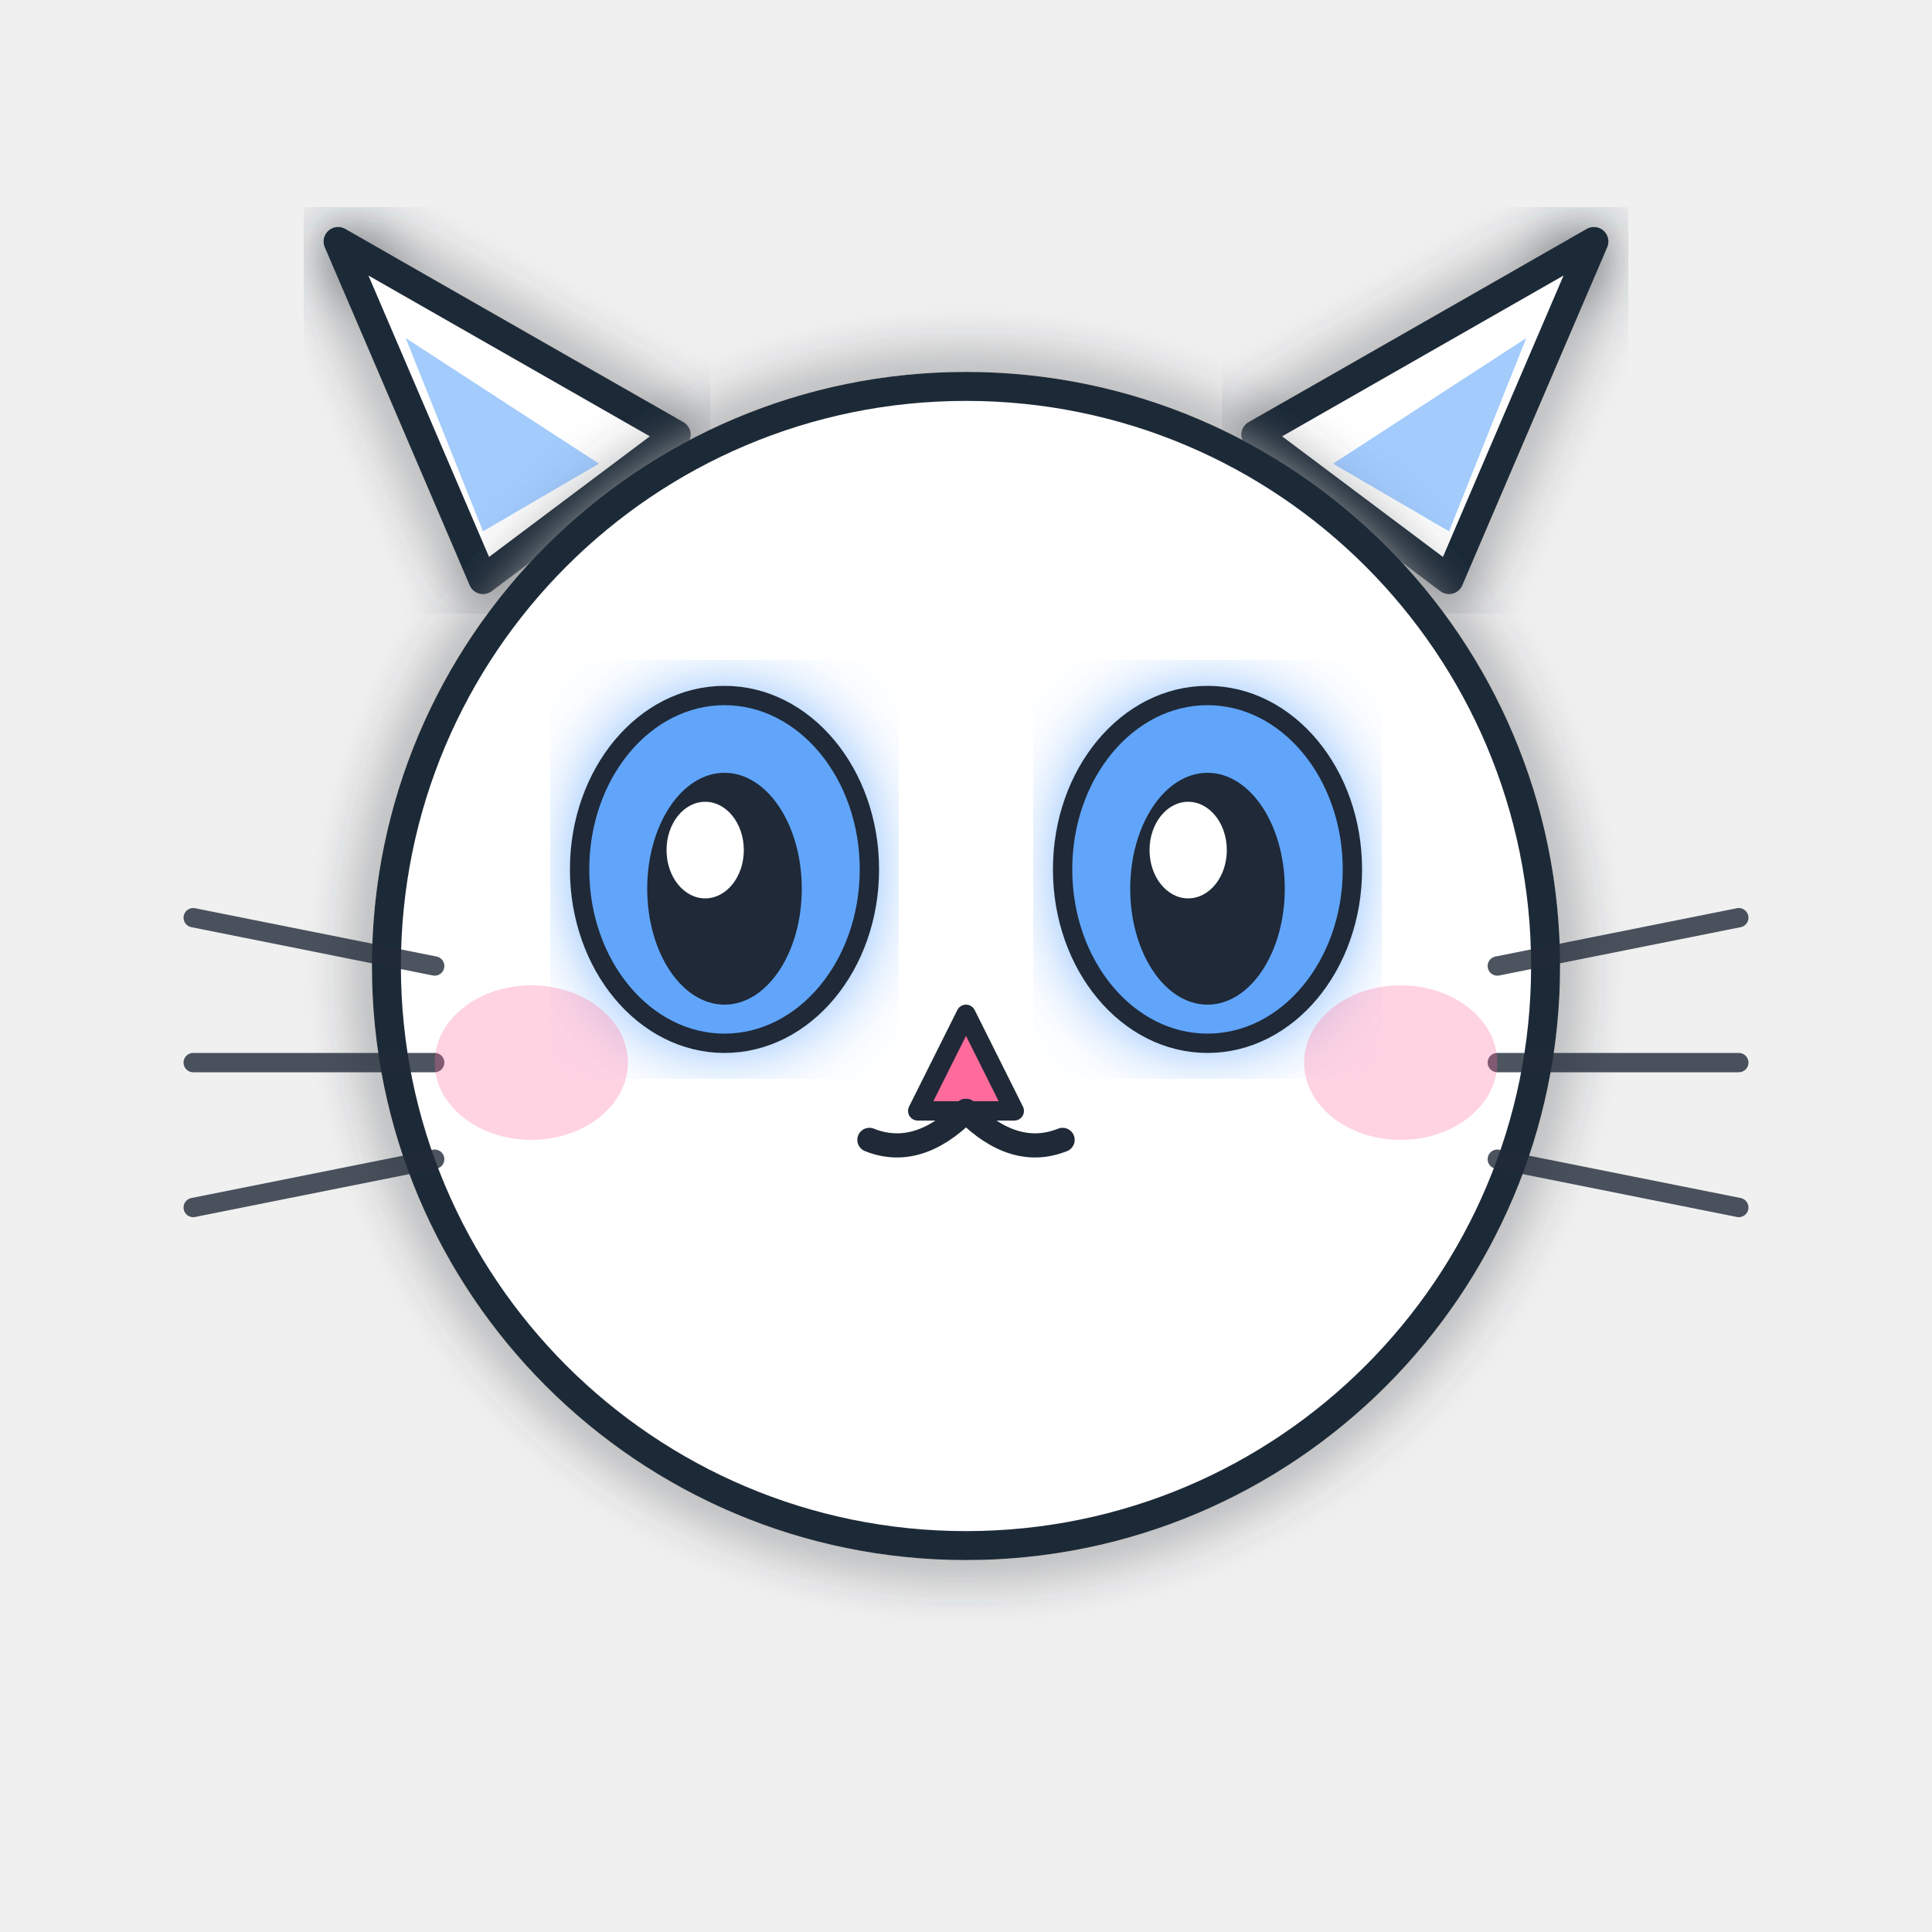
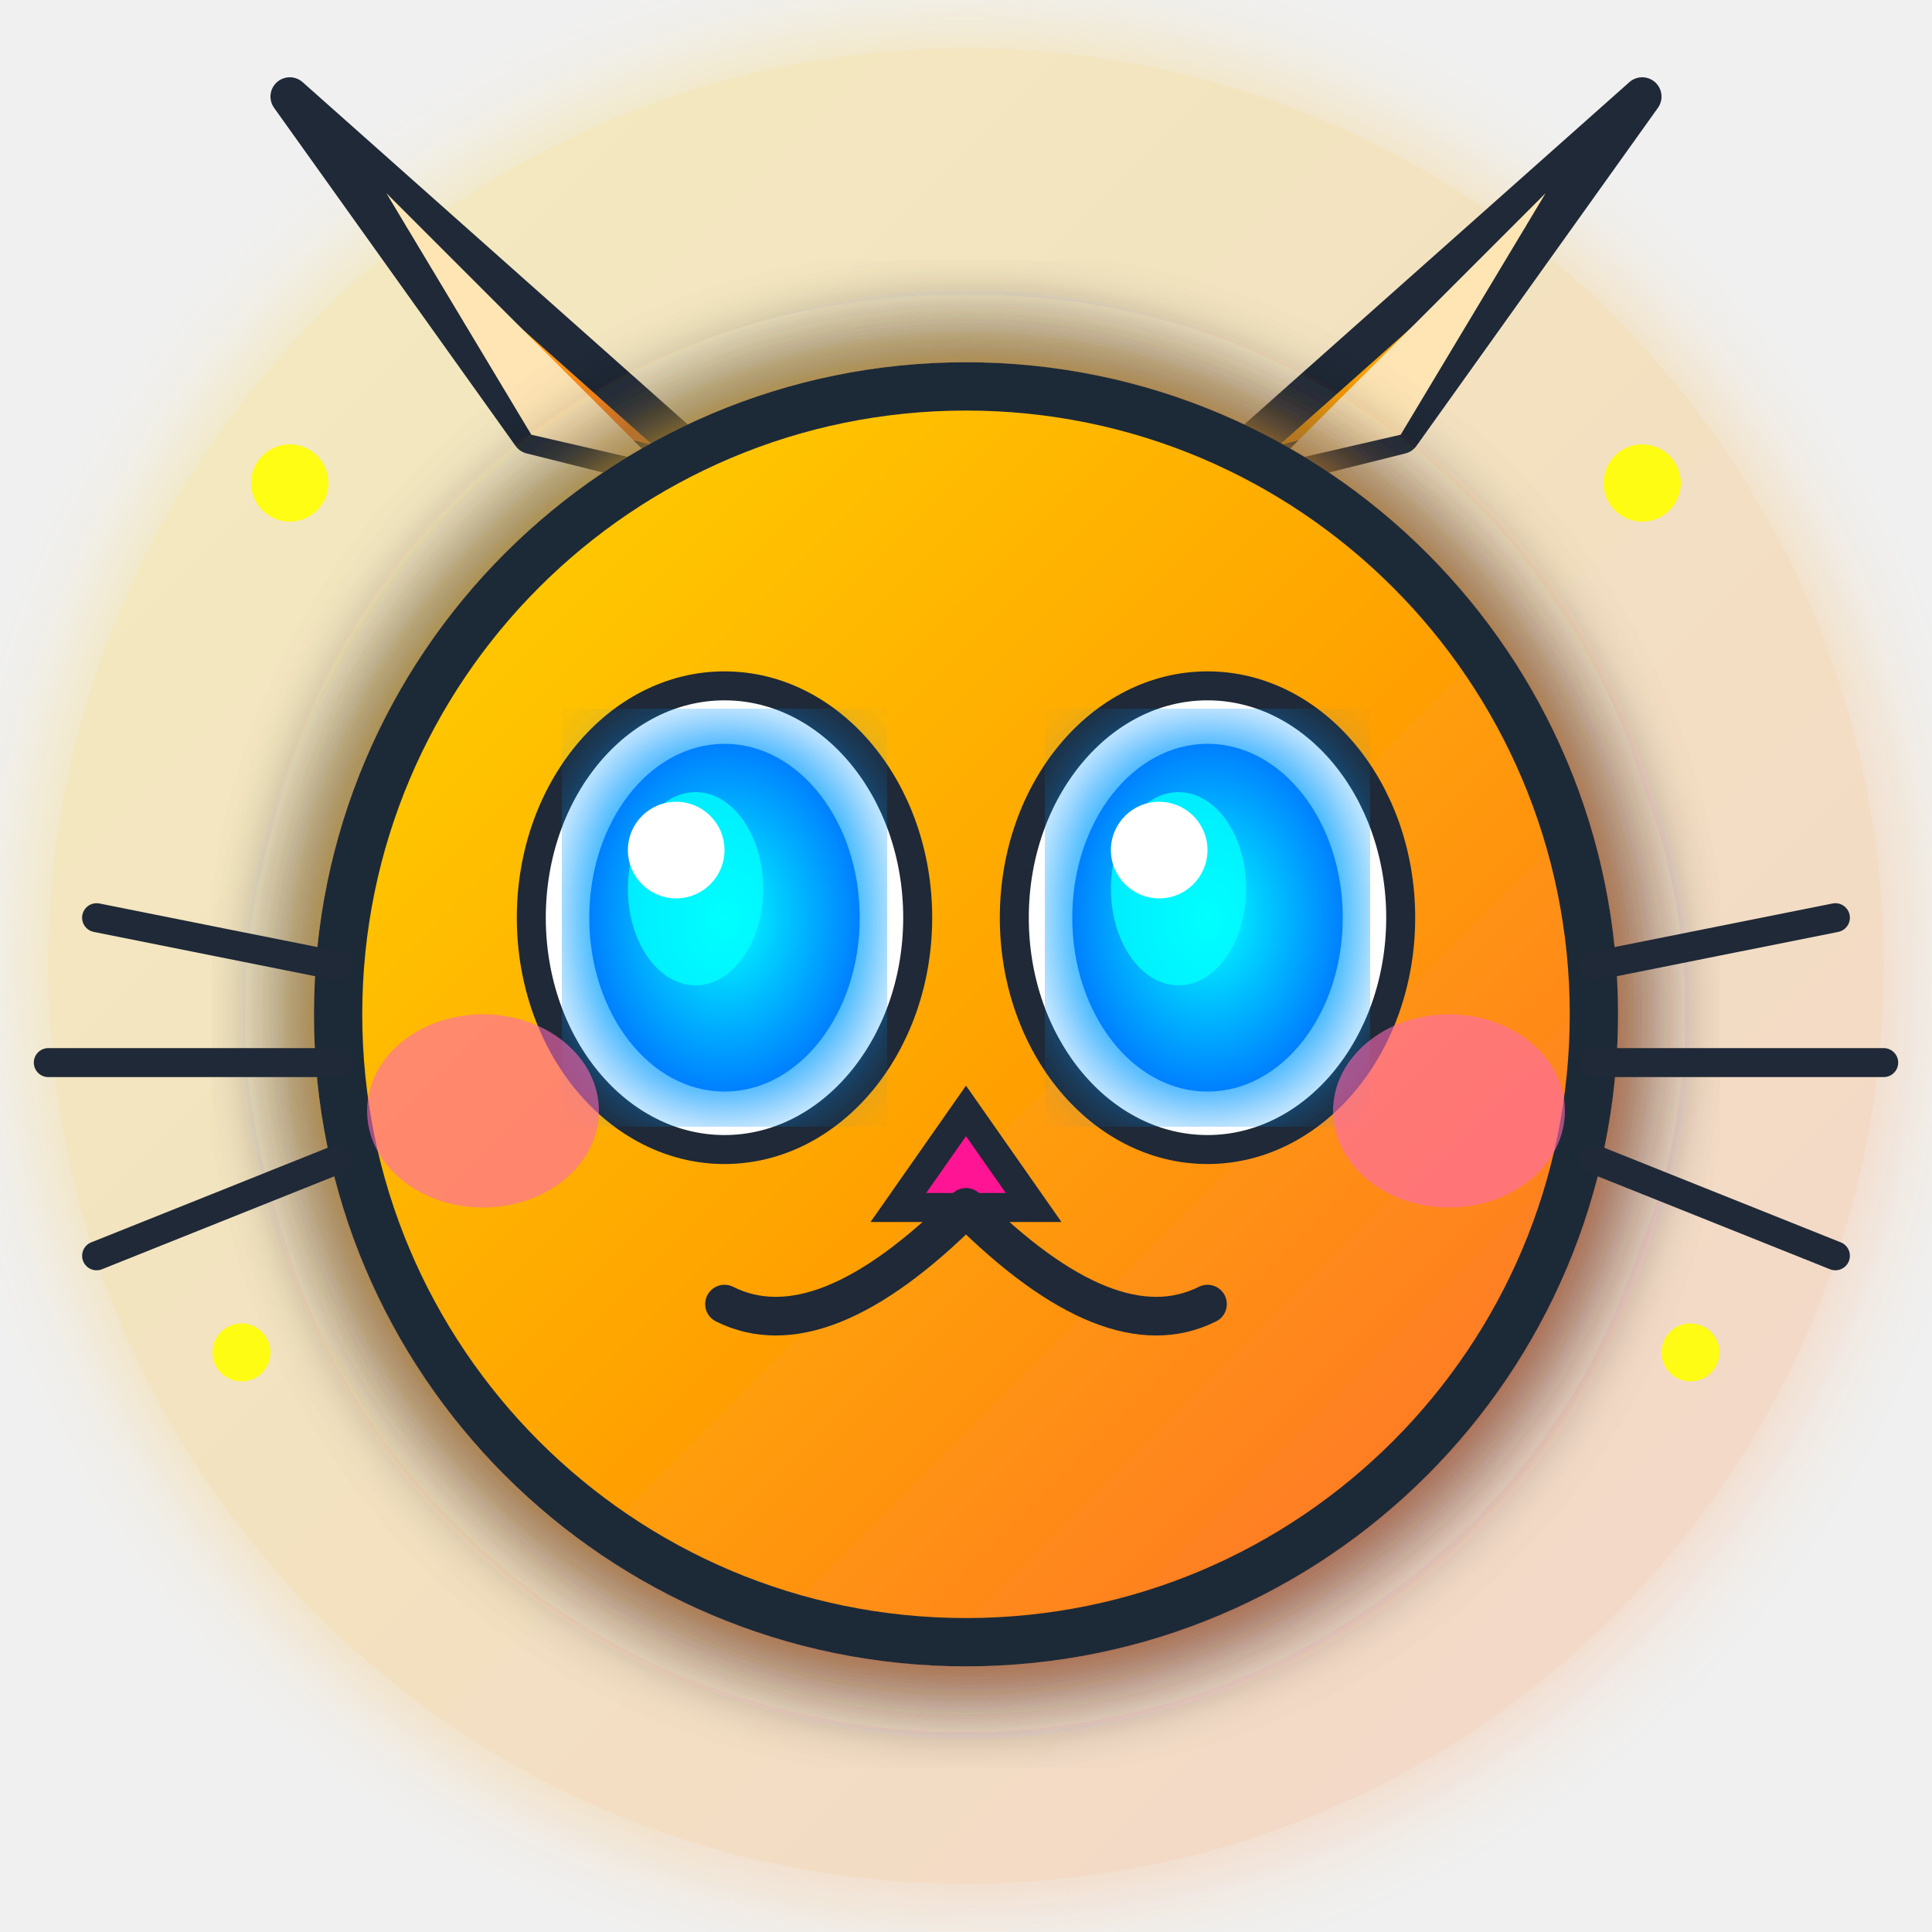
<svg xmlns="http://www.w3.org/2000/svg" width="200" height="200" viewBox="0 0 200 200">
  <defs>
-     <filter id="glow">
-       <feGaussianBlur stdDeviation="3" result="coloredBlur" />
+     <linearGradient id="catGradient" x1="0%" y1="0%" x2="100%" y2="100%">
+       <stop offset="0%" style="stop-color:#FFD700;stop-opacity:1" />
+       <stop offset="50%" style="stop-color:#FFA500;stop-opacity:1" />
+       <stop offset="100%" style="stop-color:#FF6B35;stop-opacity:1" />
+     </linearGradient>
+     <filter id="megaGlow">
+       <feGaussianBlur stdDeviation="5" result="coloredBlur" />
      <feMerge>
+         <feMergeNode in="coloredBlur" />
        <feMergeNode in="coloredBlur" />
        <feMergeNode in="SourceGraphic" />
      </feMerge>
    </filter>
-     <filter id="eyeGlow">
-       <feGaussianBlur stdDeviation="4" result="coloredBlur" />
-       <feMerge>
-         <feMergeNode in="coloredBlur" />
-         <feMergeNode in="SourceGraphic" />
-       </feMerge>
-     </filter>
+     <radialGradient id="eyeGradient">
+       <stop offset="0%" style="stop-color:#00FFFF;stop-opacity:1" />
+       <stop offset="50%" style="stop-color:#00BFFF;stop-opacity:1" />
+       <stop offset="100%" style="stop-color:#0080FF;stop-opacity:1" />
+     </radialGradient>
  </defs>
-   <path d="M50 60 L35 25 L70 45 Z" fill="#FFFFFF" stroke="#1F2937" stroke-width="3" stroke-linejoin="round" filter="url(#glow)" />
-   <path d="M50 55 L42 35 L62 48 Z" fill="#60A5FA" opacity="0.3" />
-   <path d="M150 60 L165 25 L130 45 Z" fill="#FFFFFF" stroke="#1F2937" stroke-width="3" stroke-linejoin="round" filter="url(#glow)" />
-   <path d="M150 55 L158 35 L138 48 Z" fill="#60A5FA" opacity="0.3" />
-   <circle cx="100" cy="100" r="60" fill="#FFFFFF" stroke="#1F2937" stroke-width="3" filter="url(#glow)" />
-   <ellipse cx="75" cy="90" rx="15" ry="18" fill="#60A5FA" filter="url(#eyeGlow)" />
-   <ellipse cx="75" cy="90" rx="15" ry="18" fill="none" stroke="#1F2937" stroke-width="2" />
-   <ellipse cx="125" cy="90" rx="15" ry="18" fill="#60A5FA" filter="url(#eyeGlow)" />
-   <ellipse cx="125" cy="90" rx="15" ry="18" fill="none" stroke="#1F2937" stroke-width="2" />
-   <ellipse cx="75" cy="92" rx="8" ry="12" fill="#1F2937" />
-   <ellipse cx="73" cy="88" rx="4" ry="5" fill="#FFFFFF" />
-   <ellipse cx="125" cy="92" rx="8" ry="12" fill="#1F2937" />
-   <ellipse cx="123" cy="88" rx="4" ry="5" fill="#FFFFFF" />
-   <path d="M100 105 L95 115 L105 115 Z" fill="#FF6B9D" stroke="#1F2937" stroke-width="2" stroke-linejoin="round" />
-   <path d="M100 115 Q95 120 90 118" fill="none" stroke="#1F2937" stroke-width="2.5" stroke-linecap="round" />
-   <path d="M100 115 Q105 120 110 118" fill="none" stroke="#1F2937" stroke-width="2.5" stroke-linecap="round" />
-   <line x1="45" y1="100" x2="20" y2="95" stroke="#1F2937" stroke-width="2" stroke-linecap="round" opacity="0.8" />
-   <line x1="45" y1="110" x2="20" y2="110" stroke="#1F2937" stroke-width="2" stroke-linecap="round" opacity="0.8" />
-   <line x1="45" y1="120" x2="20" y2="125" stroke="#1F2937" stroke-width="2" stroke-linecap="round" opacity="0.8" />
-   <line x1="155" y1="100" x2="180" y2="95" stroke="#1F2937" stroke-width="2" stroke-linecap="round" opacity="0.8" />
-   <line x1="155" y1="110" x2="180" y2="110" stroke="#1F2937" stroke-width="2" stroke-linecap="round" opacity="0.8" />
-   <line x1="155" y1="120" x2="180" y2="125" stroke="#1F2937" stroke-width="2" stroke-linecap="round" opacity="0.8" />
-   <ellipse cx="55" cy="110" rx="10" ry="8" fill="#FF6B9D" opacity="0.3" />
-   <ellipse cx="145" cy="110" rx="10" ry="8" fill="#FF6B9D" opacity="0.3" />
-   <path d="M50 55 L42 35 L62 48 Z" fill="#60A5FA" opacity="0.4" />
-   <path d="M150 55 L158 35 L138 48 Z" fill="#60A5FA" opacity="0.4" />
+   <circle cx="100" cy="100" r="95" fill="url(#catGradient)" opacity="0.2" filter="url(#megaGlow)" />
+   <path d="M 55 45 L 30 10 L 75 50 Z" fill="url(#catGradient)" stroke="#1F2937" stroke-width="4" stroke-linejoin="round" />
+   <path d="M 55 45 L 40 20 L 68 48 Z" fill="#FFE5B4" />
+   <path d="M 145 45 L 170 10 L 125 50 Z" fill="url(#catGradient)" stroke="#1F2937" stroke-width="4" stroke-linejoin="round" />
+   <path d="M 145 45 L 160 20 L 132 48 Z" fill="#FFE5B4" />
+   <circle cx="100" cy="105" r="65" fill="url(#catGradient)" stroke="#1F2937" stroke-width="5" filter="url(#megaGlow)" />
+   <ellipse cx="75" cy="95" rx="20" ry="24" fill="#FFFFFF" stroke="#1F2937" stroke-width="3" />
+   <ellipse cx="125" cy="95" rx="20" ry="24" fill="#FFFFFF" stroke="#1F2937" stroke-width="3" />
+   <ellipse cx="75" cy="95" rx="14" ry="18" fill="url(#eyeGradient)" filter="url(#megaGlow)" />
+   <ellipse cx="72" cy="92" rx="7" ry="10" fill="#00FFFF" opacity="0.8" />
+   <circle cx="70" cy="88" r="5" fill="#FFFFFF" />
+   <ellipse cx="125" cy="95" rx="14" ry="18" fill="url(#eyeGradient)" filter="url(#megaGlow)" />
+   <ellipse cx="122" cy="92" rx="7" ry="10" fill="#00FFFF" opacity="0.8" />
+   <circle cx="120" cy="88" r="5" fill="#FFFFFF" />
+   <path d="M 100 115 L 93 125 L 107 125 Z" fill="#FF1493" stroke="#1F2937" stroke-width="3" />
+   <path d="M 100 125 Q 85 140 75 135" fill="none" stroke="#1F2937" stroke-width="4" stroke-linecap="round" />
+   <path d="M 100 125 Q 115 140 125 135" fill="none" stroke="#1F2937" stroke-width="4" stroke-linecap="round" />
+   <line x1="35" y1="100" x2="10" y2="95" stroke="#1F2937" stroke-width="3" stroke-linecap="round" />
+   <line x1="35" y1="110" x2="5" y2="110" stroke="#1F2937" stroke-width="3" stroke-linecap="round" />
+   <line x1="35" y1="120" x2="10" y2="130" stroke="#1F2937" stroke-width="3" stroke-linecap="round" />
+   <line x1="165" y1="100" x2="190" y2="95" stroke="#1F2937" stroke-width="3" stroke-linecap="round" />
+   <line x1="165" y1="110" x2="195" y2="110" stroke="#1F2937" stroke-width="3" stroke-linecap="round" />
+   <line x1="165" y1="120" x2="190" y2="130" stroke="#1F2937" stroke-width="3" stroke-linecap="round" />
+   <ellipse cx="50" cy="115" rx="12" ry="10" fill="#FF69B4" opacity="0.6" />
+   <ellipse cx="150" cy="115" rx="12" ry="10" fill="#FF69B4" opacity="0.6" />
+   <circle cx="30" cy="50" r="4" fill="#FFFF00" opacity="0.9" />
+   <circle cx="170" cy="50" r="4" fill="#FFFF00" opacity="0.9" />
+   <circle cx="25" cy="140" r="3" fill="#FFFF00" opacity="0.9" />
+   <circle cx="175" cy="140" r="3" fill="#FFFF00" opacity="0.9" />
</svg>
